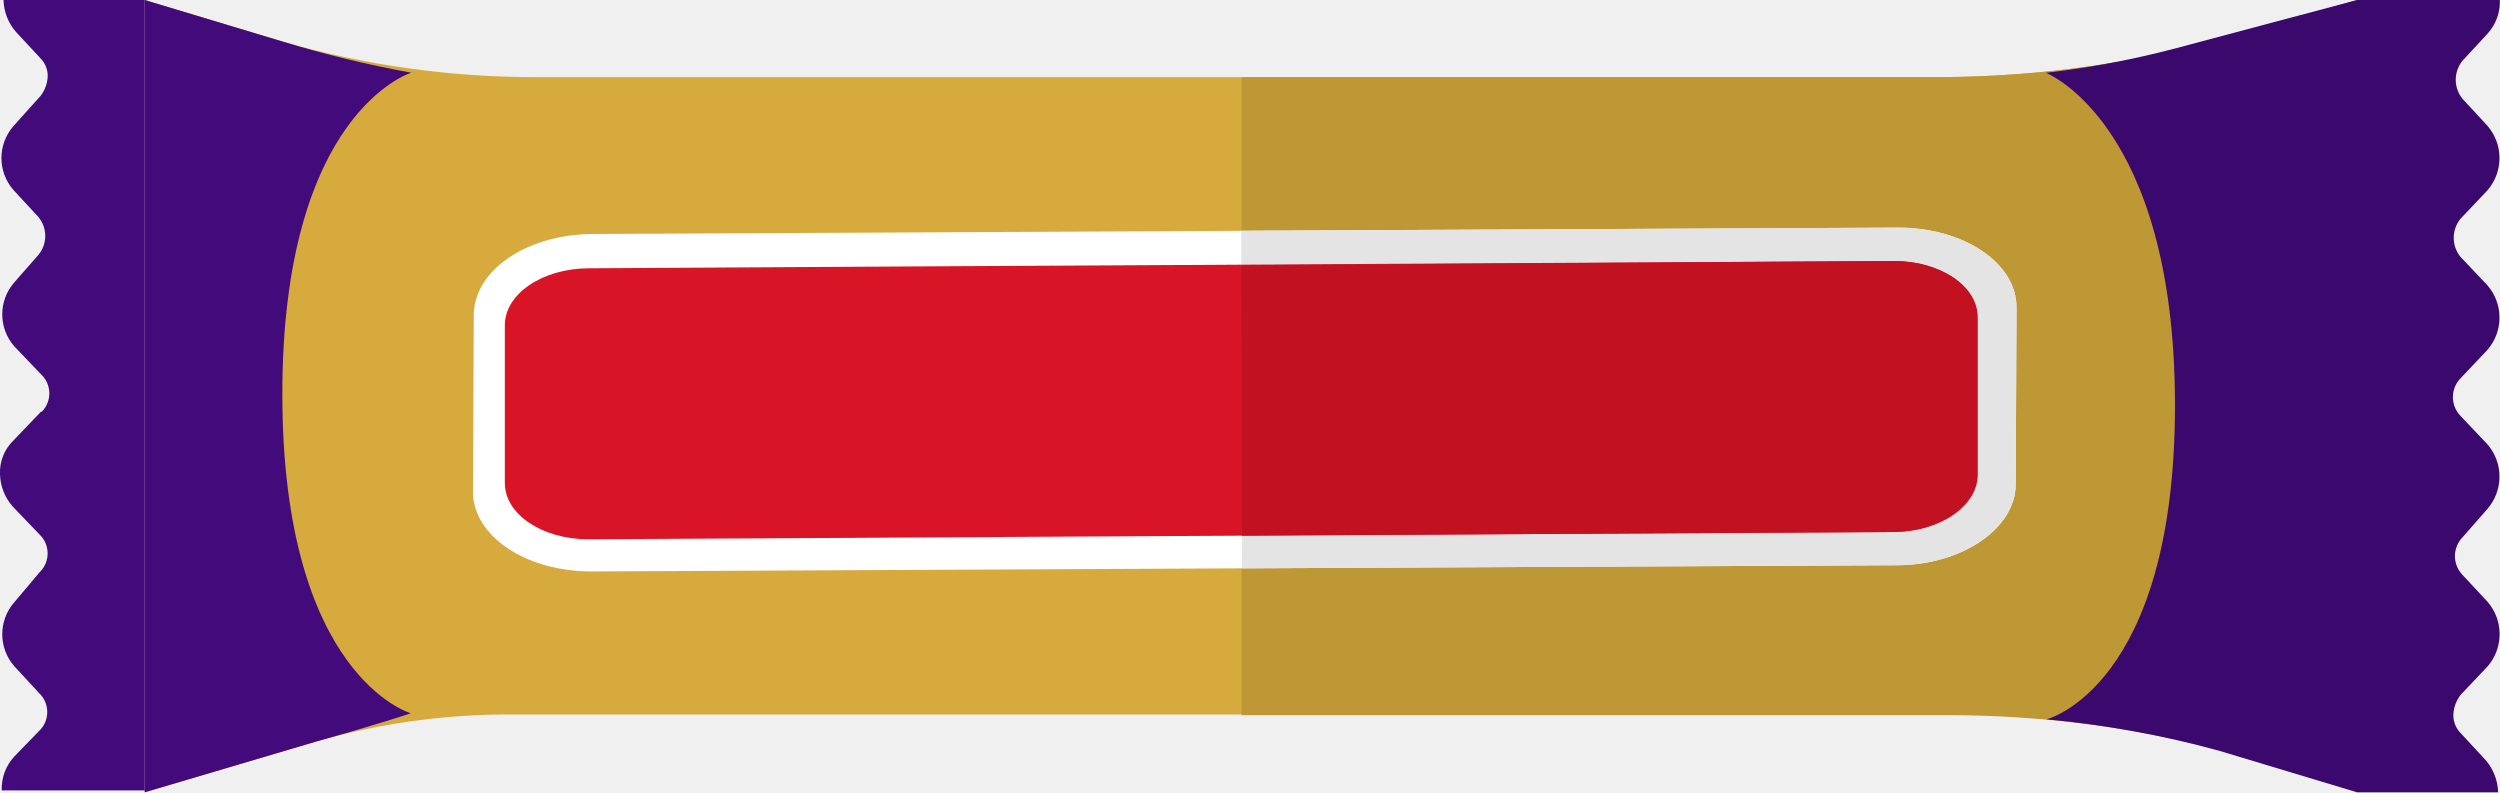
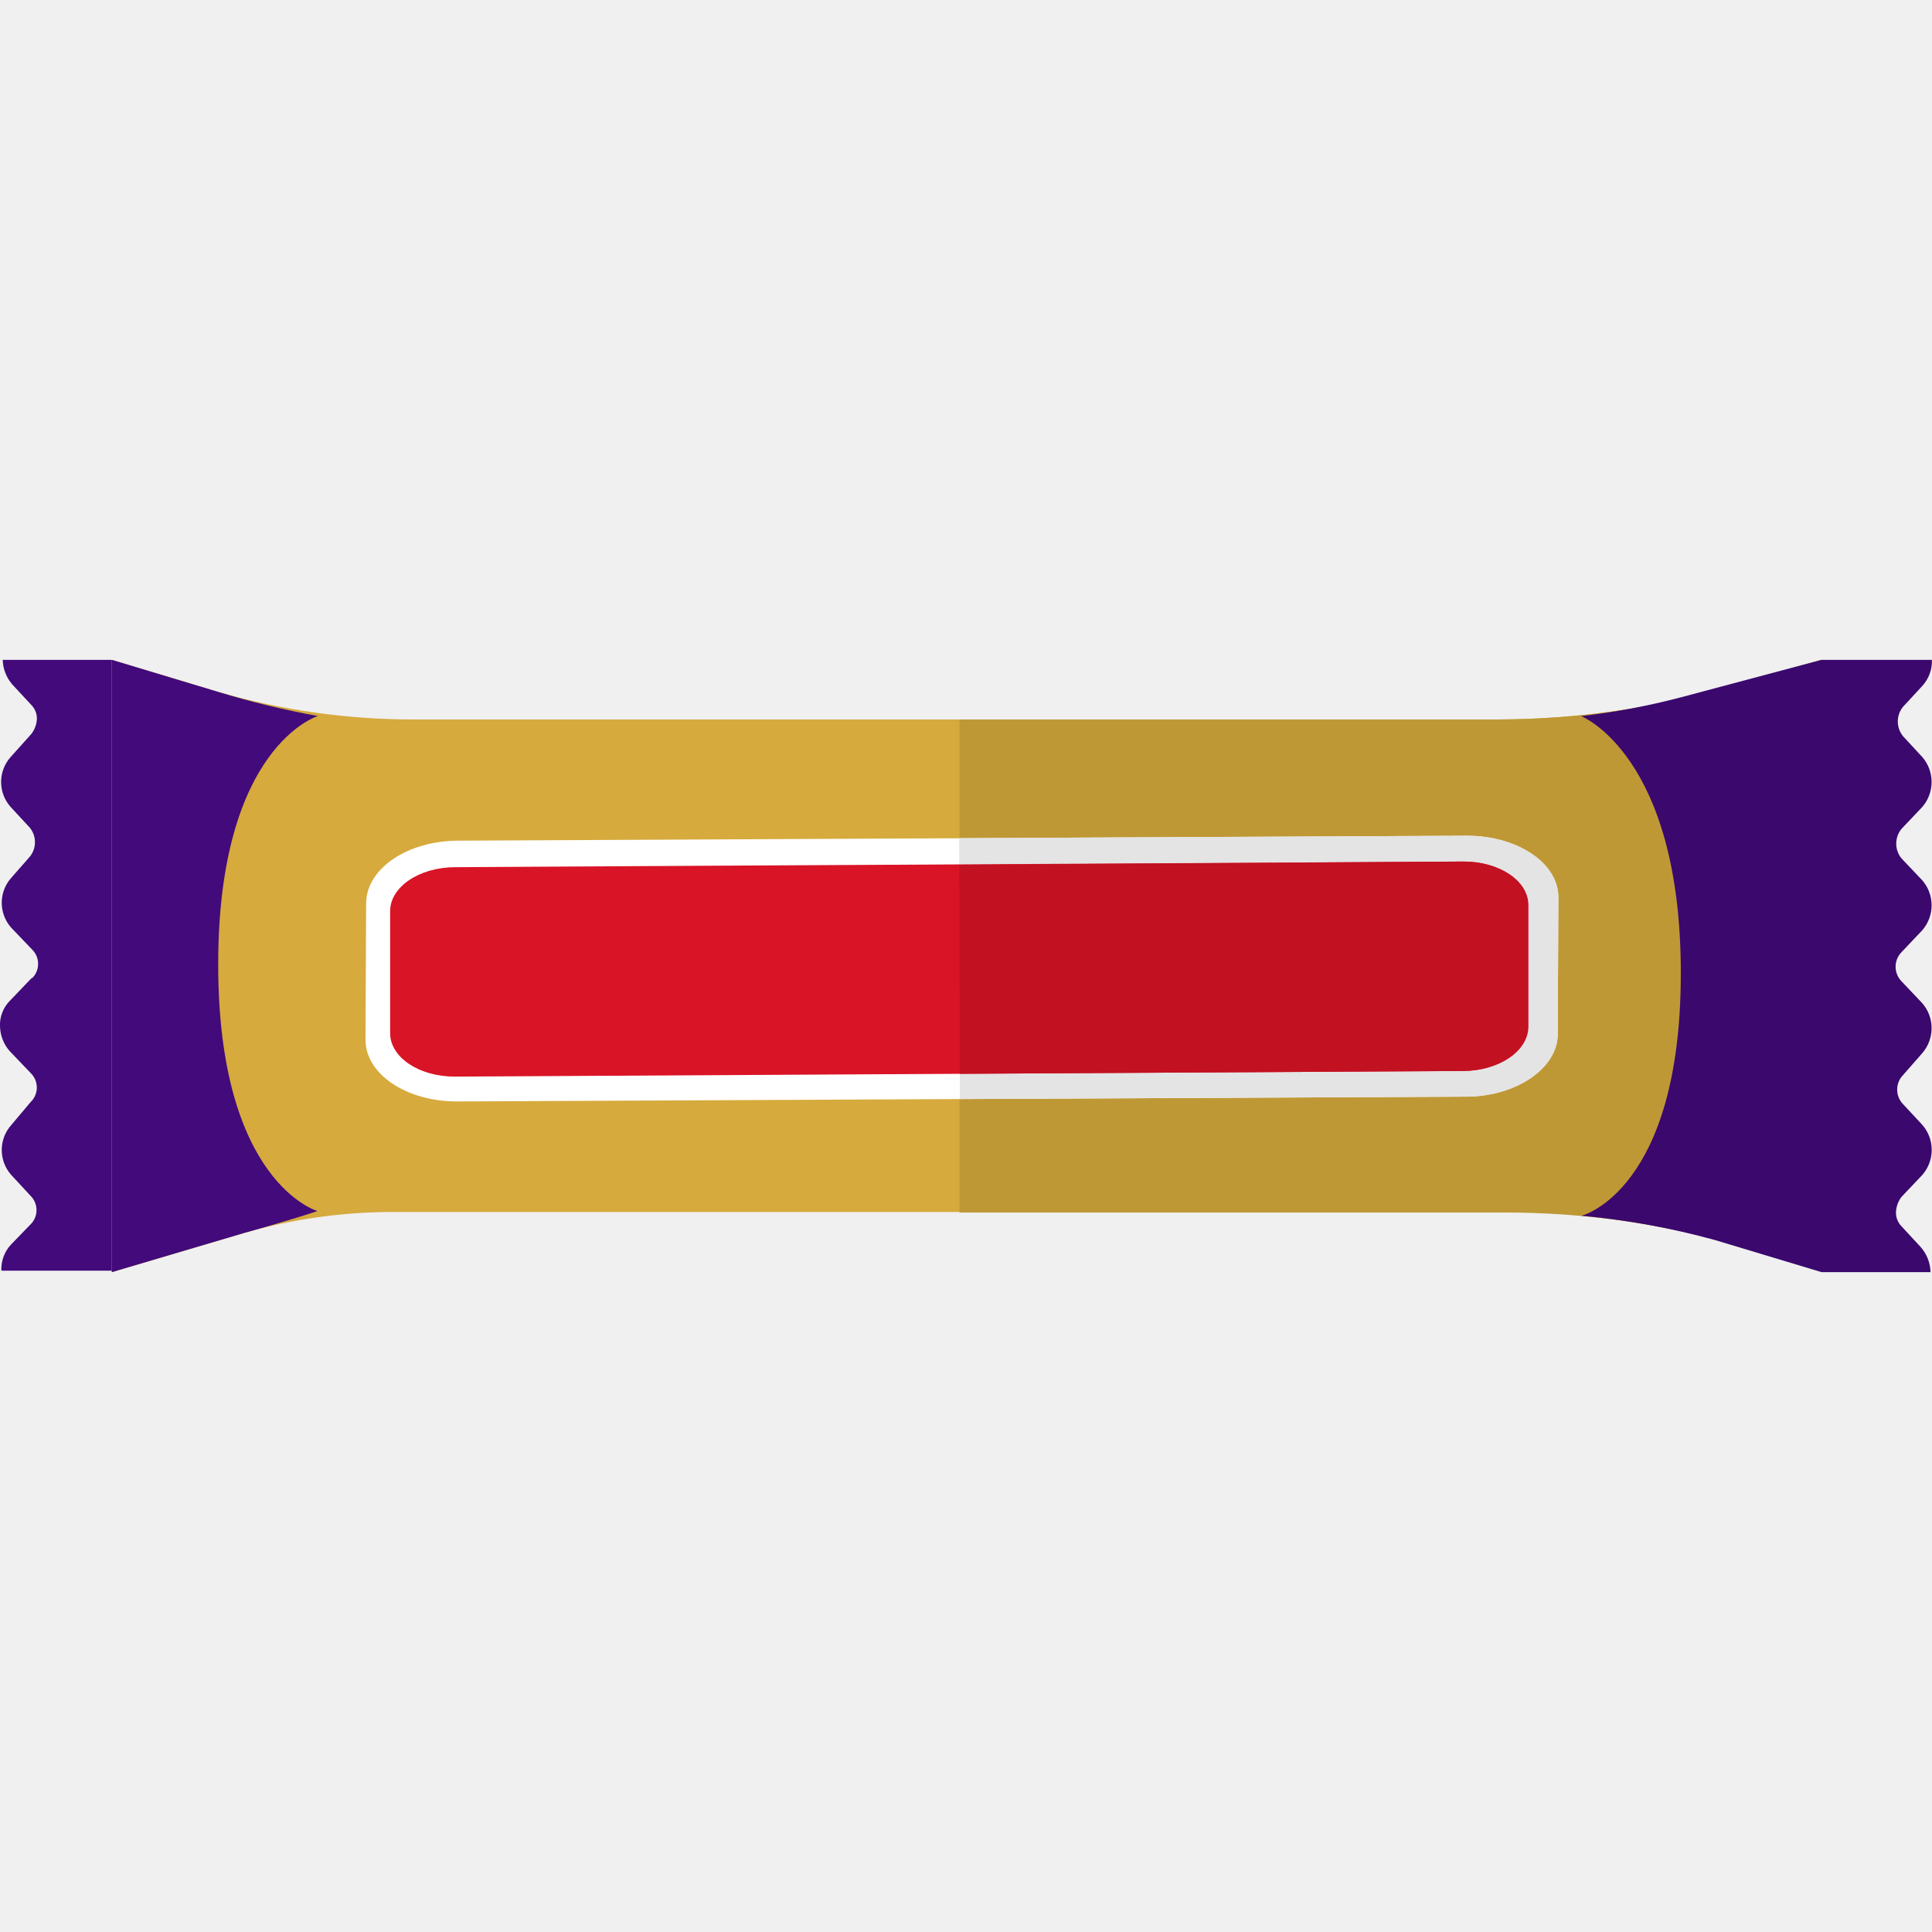
- <svg xmlns="http://www.w3.org/2000/svg" viewBox="0 0 185.06 58.65">
+ <svg xmlns="http://www.w3.org/2000/svg" viewBox="0 0 185.06 58.65" width="100" height="100">
  <path fill="#d6aa3d" d="M165.08 55.72l9.39 2.79V0l-8.6 2.51a81.11 81.11 0 0 1-22.35 3.2H39.81A67.45 67.45 0 0 1 20.9 3.07L10.71 0v58.65l12.7-3.76a51.31 51.31 0 0 1 13.76-2h107.27a79.31 79.31 0 0 1 20.64 2.83z" />
  <path fill="#bf9836" d="M165.08 55.72l9.39 2.79V0l-8.6 2.51a81.11 81.11 0 0 1-22.35 3.2H91.91v47.23h52.48a79.31 79.31 0 0 1 20.69 2.78z" />
  <path fill="#420a7b" d="M30.45 5.38a82.43 82.43 0 0 1-9.55-2.31L10.71 0v58.65l12.7-3.76c4.5-1.25 7-2.09 7-2.09s-9.51-2.71-9.51-23.63 9.55-23.79 9.55-23.79z" />
  <path fill="#3b086e" d="M151.49 53.25a73.14 73.14 0 0 1 12.8 2.33l10.19 3.07V0L161 3.59a68.51 68.51 0 0 1-9.55 1.8S161 9.12 161 30s-9.51 23.25-9.51 23.25z" />
  <path fill="#420a7b" d="M10.71 0H.26a3.74 3.74 0 0 0 .93 2.37L3 4.32a1.84 1.84 0 0 1 .53 1.39A2.55 2.55 0 0 1 3 7.1L1 9.33a3.59 3.59 0 0 0 0 4.74l1.85 2a2.2 2.2 0 0 1 0 2.79L1.06 20.9a3.59 3.59 0 0 0 0 4.74l2 2.09a1.93 1.93 0 0 1 .06 2.72l-.12.06-2 2.09a3.28 3.28 0 0 0-1 2.51 3.74 3.74 0 0 0 .93 2.37l2 2.09A1.93 1.93 0 0 1 3 42.29l-.06.06-1.88 2.23a3.59 3.59 0 0 0 0 4.74l1.85 2A1.93 1.93 0 0 1 3 54l-.06.06L1.06 56a3.46 3.46 0 0 0-.93 2.51h10.58z" />
  <path fill="#3b086e" d="M174.47 58.65h10.45a3.79 3.79 0 0 0-.93-2.39l-1.85-2a1.87 1.87 0 0 1-.53-1.41 2.59 2.59 0 0 1 .53-1.41l2-2.11a3.65 3.65 0 0 0 0-4.78l-1.86-2a2 2 0 0 1 0-2.77l1.85-2.11a3.65 3.65 0 0 0 0-4.78l-2-2.11a2 2 0 0 1 0-2.77l2-2.11a3.65 3.65 0 0 0 0-4.78l-2-2.11a2.24 2.24 0 0 1 0-2.81l2-2.11a3.65 3.65 0 0 0 0-4.78l-1.85-2a2.24 2.24 0 0 1 0-2.81l1.85-2a3.51 3.51 0 0 0 .92-2.5h-10.58z" />
  <path fill="#fff" d="M43.89 17.32l36.91-.18 59.72-.29c4.85 0 8.77 2.63 8.75 5.92l-.06 13.07c0 3.29-4 6-8.81 6l-96.63.46c-4.86 0-8.77-2.63-8.76-5.92l.06-13.07c.03-3.31 3.93-5.97 8.82-5.99z" />
  <path fill="#e4e4e4" d="M91.88 17.08l48.64-.23c4.85 0 8.77 2.63 8.75 5.92l-.06 13.07c0 3.29-4 6-8.81 6l-48.46.23z" />
  <path fill="#d91426" d="M43.55 19.86L68 19.72l16.87-.09 55.34-.31c3.43 0 6.2 1.85 6.19 4.18v11.63c0 2.33-2.79 4.23-6.22 4.25l-96.62.54c-3.43 0-6.2-1.85-6.19-4.18V24.11c-.03-2.33 2.75-4.23 6.18-4.25z" />
  <path fill="#c21121" d="M91.89 19.63l48.28-.31c3.43 0 6.2 1.85 6.19 4.18v11.63c0 2.33-2.79 4.23-6.22 4.25l-48.2.27z" />
</svg>
